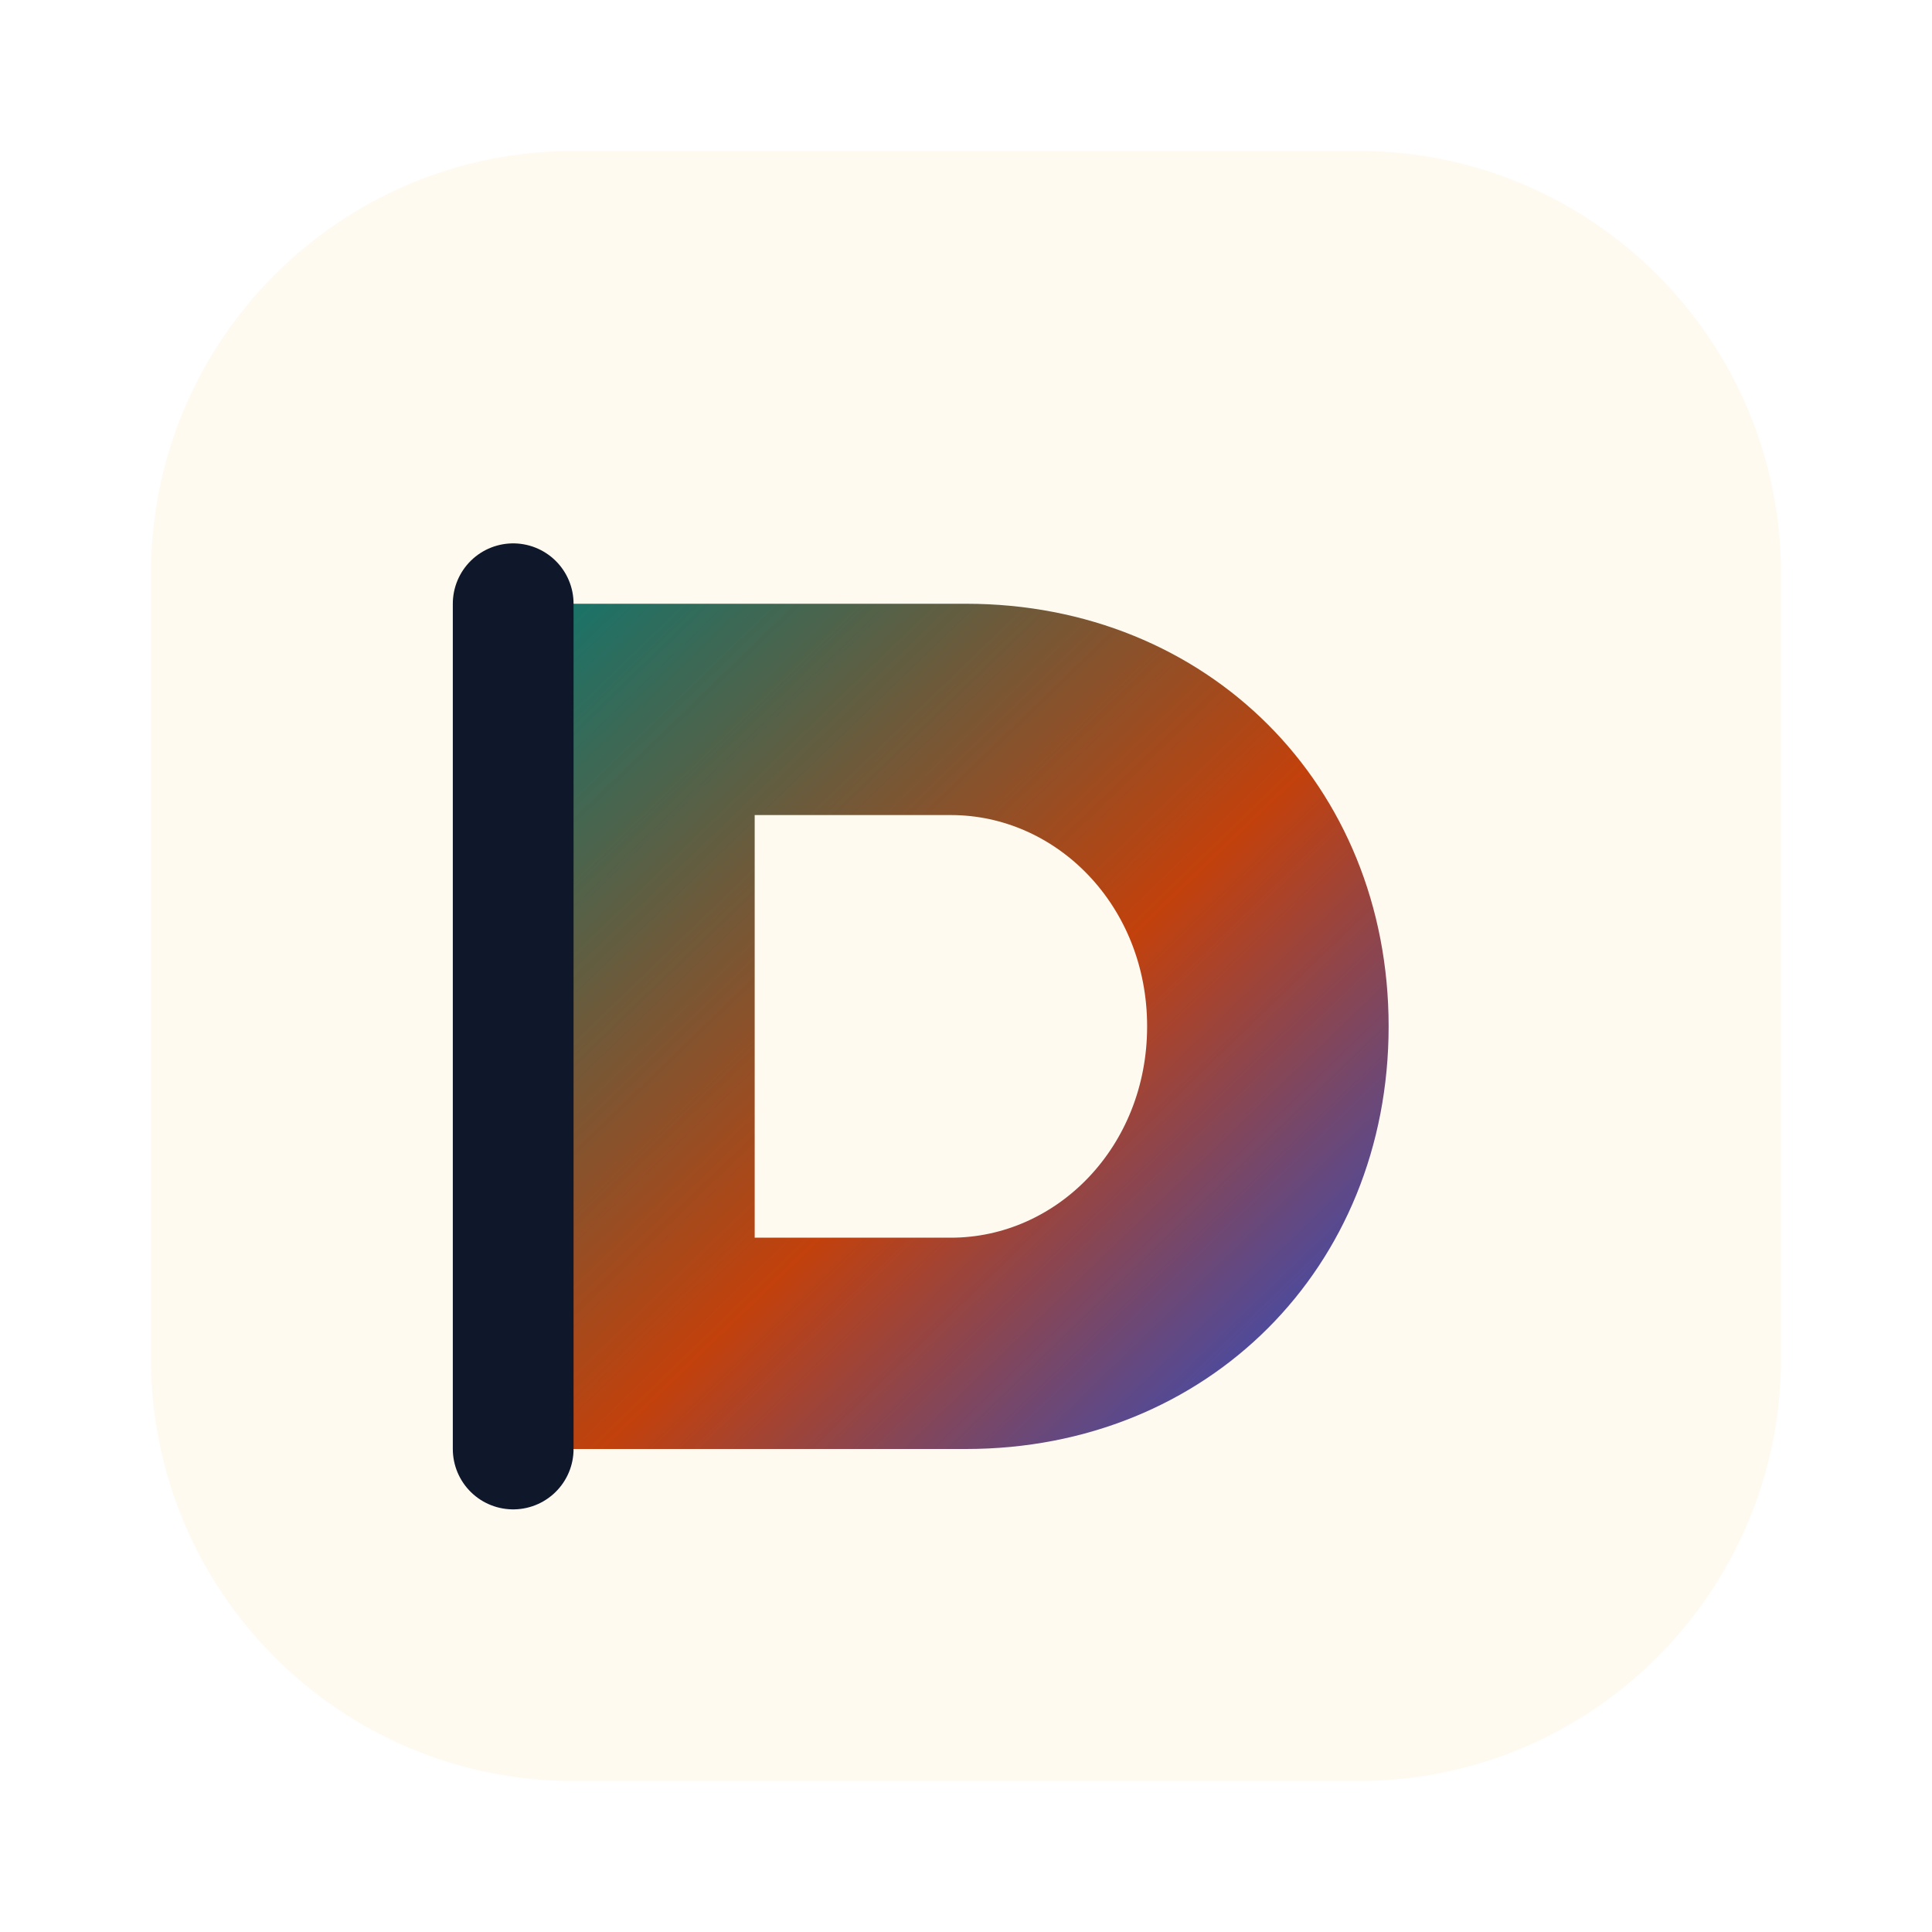
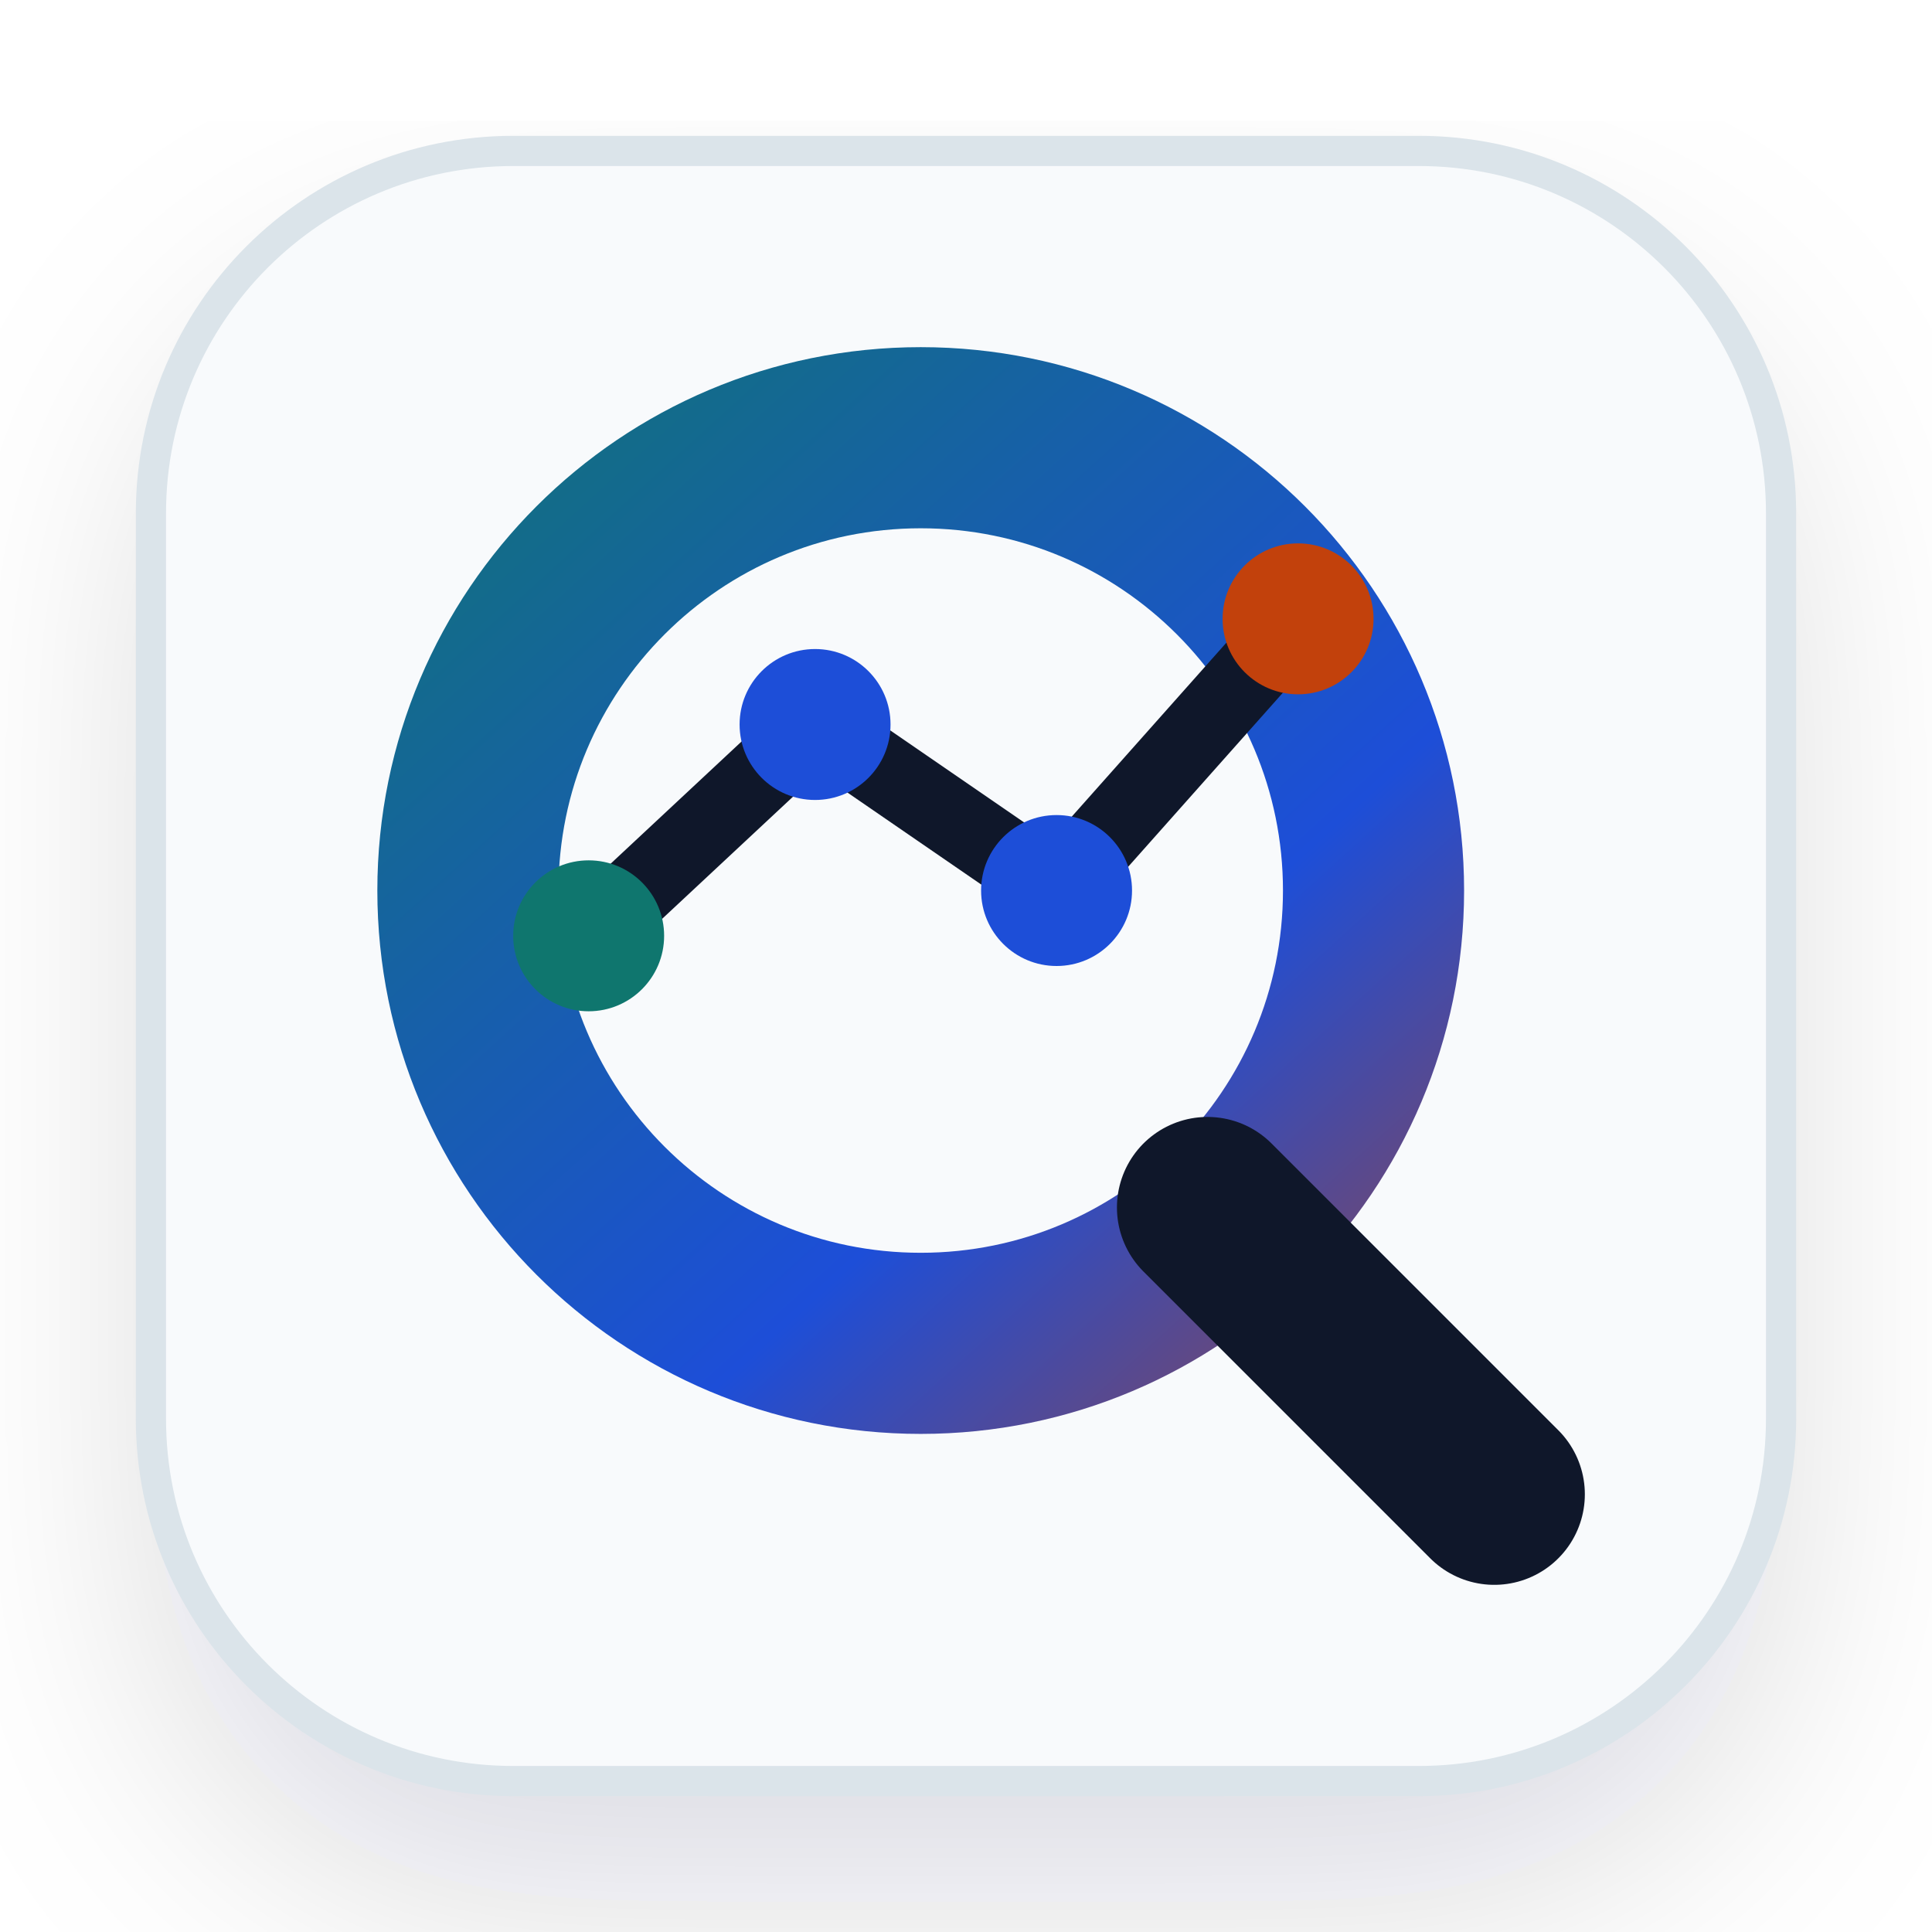
- <svg xmlns="http://www.w3.org/2000/svg" viewBox="0 0 128 128" role="img" aria-label="Qiongli">
+ <svg xmlns="http://www.w3.org/2000/svg" viewBox="0 0 128 128" role="img" aria-labelledby="title desc">
  <defs>
-     <linearGradient id="g" x1="0%" y1="0%" x2="100%" y2="100%">
-       <stop offset="0%" stop-color="#0f766e" />
-       <stop offset="55%" stop-color="#c2410c" />
-       <stop offset="100%" stop-color="#1d4ed8" />
+     <linearGradient id="qiongli-ring" x1="24" y1="20" x2="104" y2="108" gradientUnits="userSpaceOnUse">
+       <stop offset="0" stop-color="#0f766e" />
+       <stop offset="0.58" stop-color="#1d4ed8" />
+       <stop offset="1" stop-color="#c2410c" />
    </linearGradient>
+     <filter id="soft-shadow" x="-20%" y="-20%" width="140%" height="140%">
+       <feDropShadow dx="0" dy="8" stdDeviation="8" flood-color="#0f172a" flood-opacity="0.14" />
+     </filter>
  </defs>
-   <rect x="10" y="10" width="108" height="108" rx="28" fill="#fffaf0" />
-   <path d="M34 40h30c16 0 28 12 28 28s-12 28-28 28H34z" fill="url(#g)" />
-   <path d="M50 54h13c7 0 13 6 13 14s-6 14-13 14H50z" fill="#fffaf0" />
-   <path d="M34 40v56" stroke="#0f172a" stroke-width="8" stroke-linecap="round" />
+   <rect x="10" y="10" width="108" height="108" rx="24" fill="#f8fafc" filter="url(#soft-shadow)" />
+   <rect x="10" y="10" width="108" height="108" rx="24" fill="none" stroke="#dbe4ea" stroke-width="2" />
+   <circle cx="61" cy="59" r="30" fill="none" stroke="url(#qiongli-ring)" stroke-width="12" />
+   <path d="M80 80l19 19" fill="none" stroke="#0f172a" stroke-width="12" stroke-linecap="round" />
+   <path d="M39 62l15-14 16 11 16-18" fill="none" stroke="#0f172a" stroke-width="5" stroke-linecap="round" stroke-linejoin="round" />
+   <circle cx="39" cy="62" r="5" fill="#0f766e" />
+   <circle cx="54" cy="48" r="5" fill="#1d4ed8" />
+   <circle cx="70" cy="59" r="5" fill="#1d4ed8" />
+   <circle cx="86" cy="41" r="5" fill="#c2410c" />
</svg>
